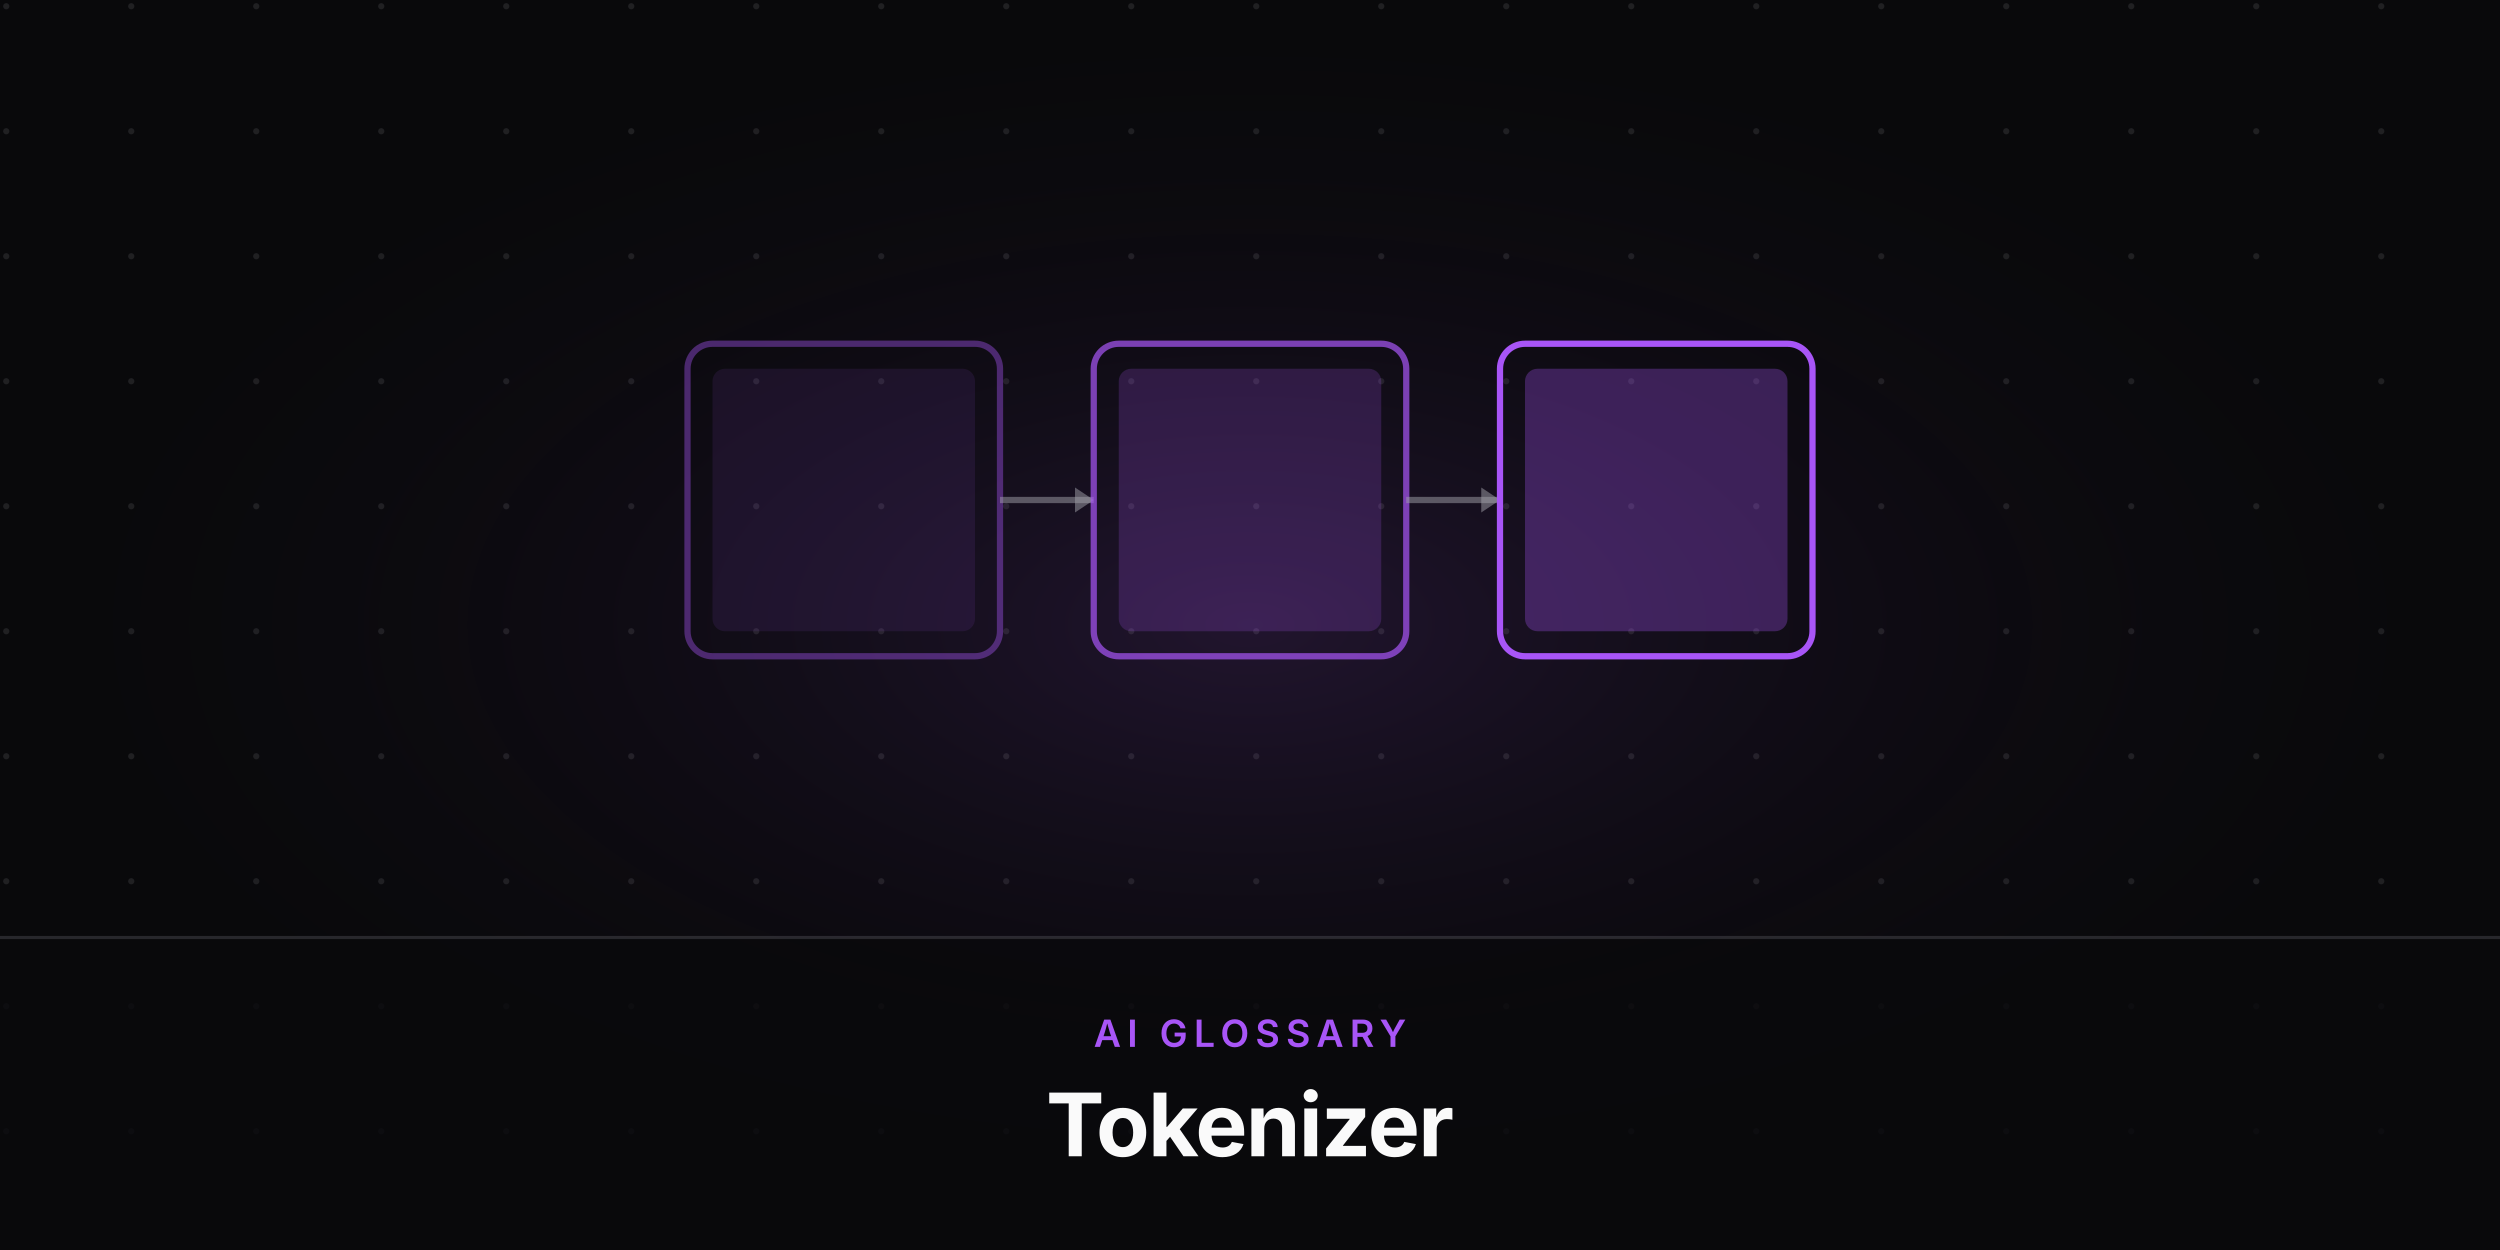
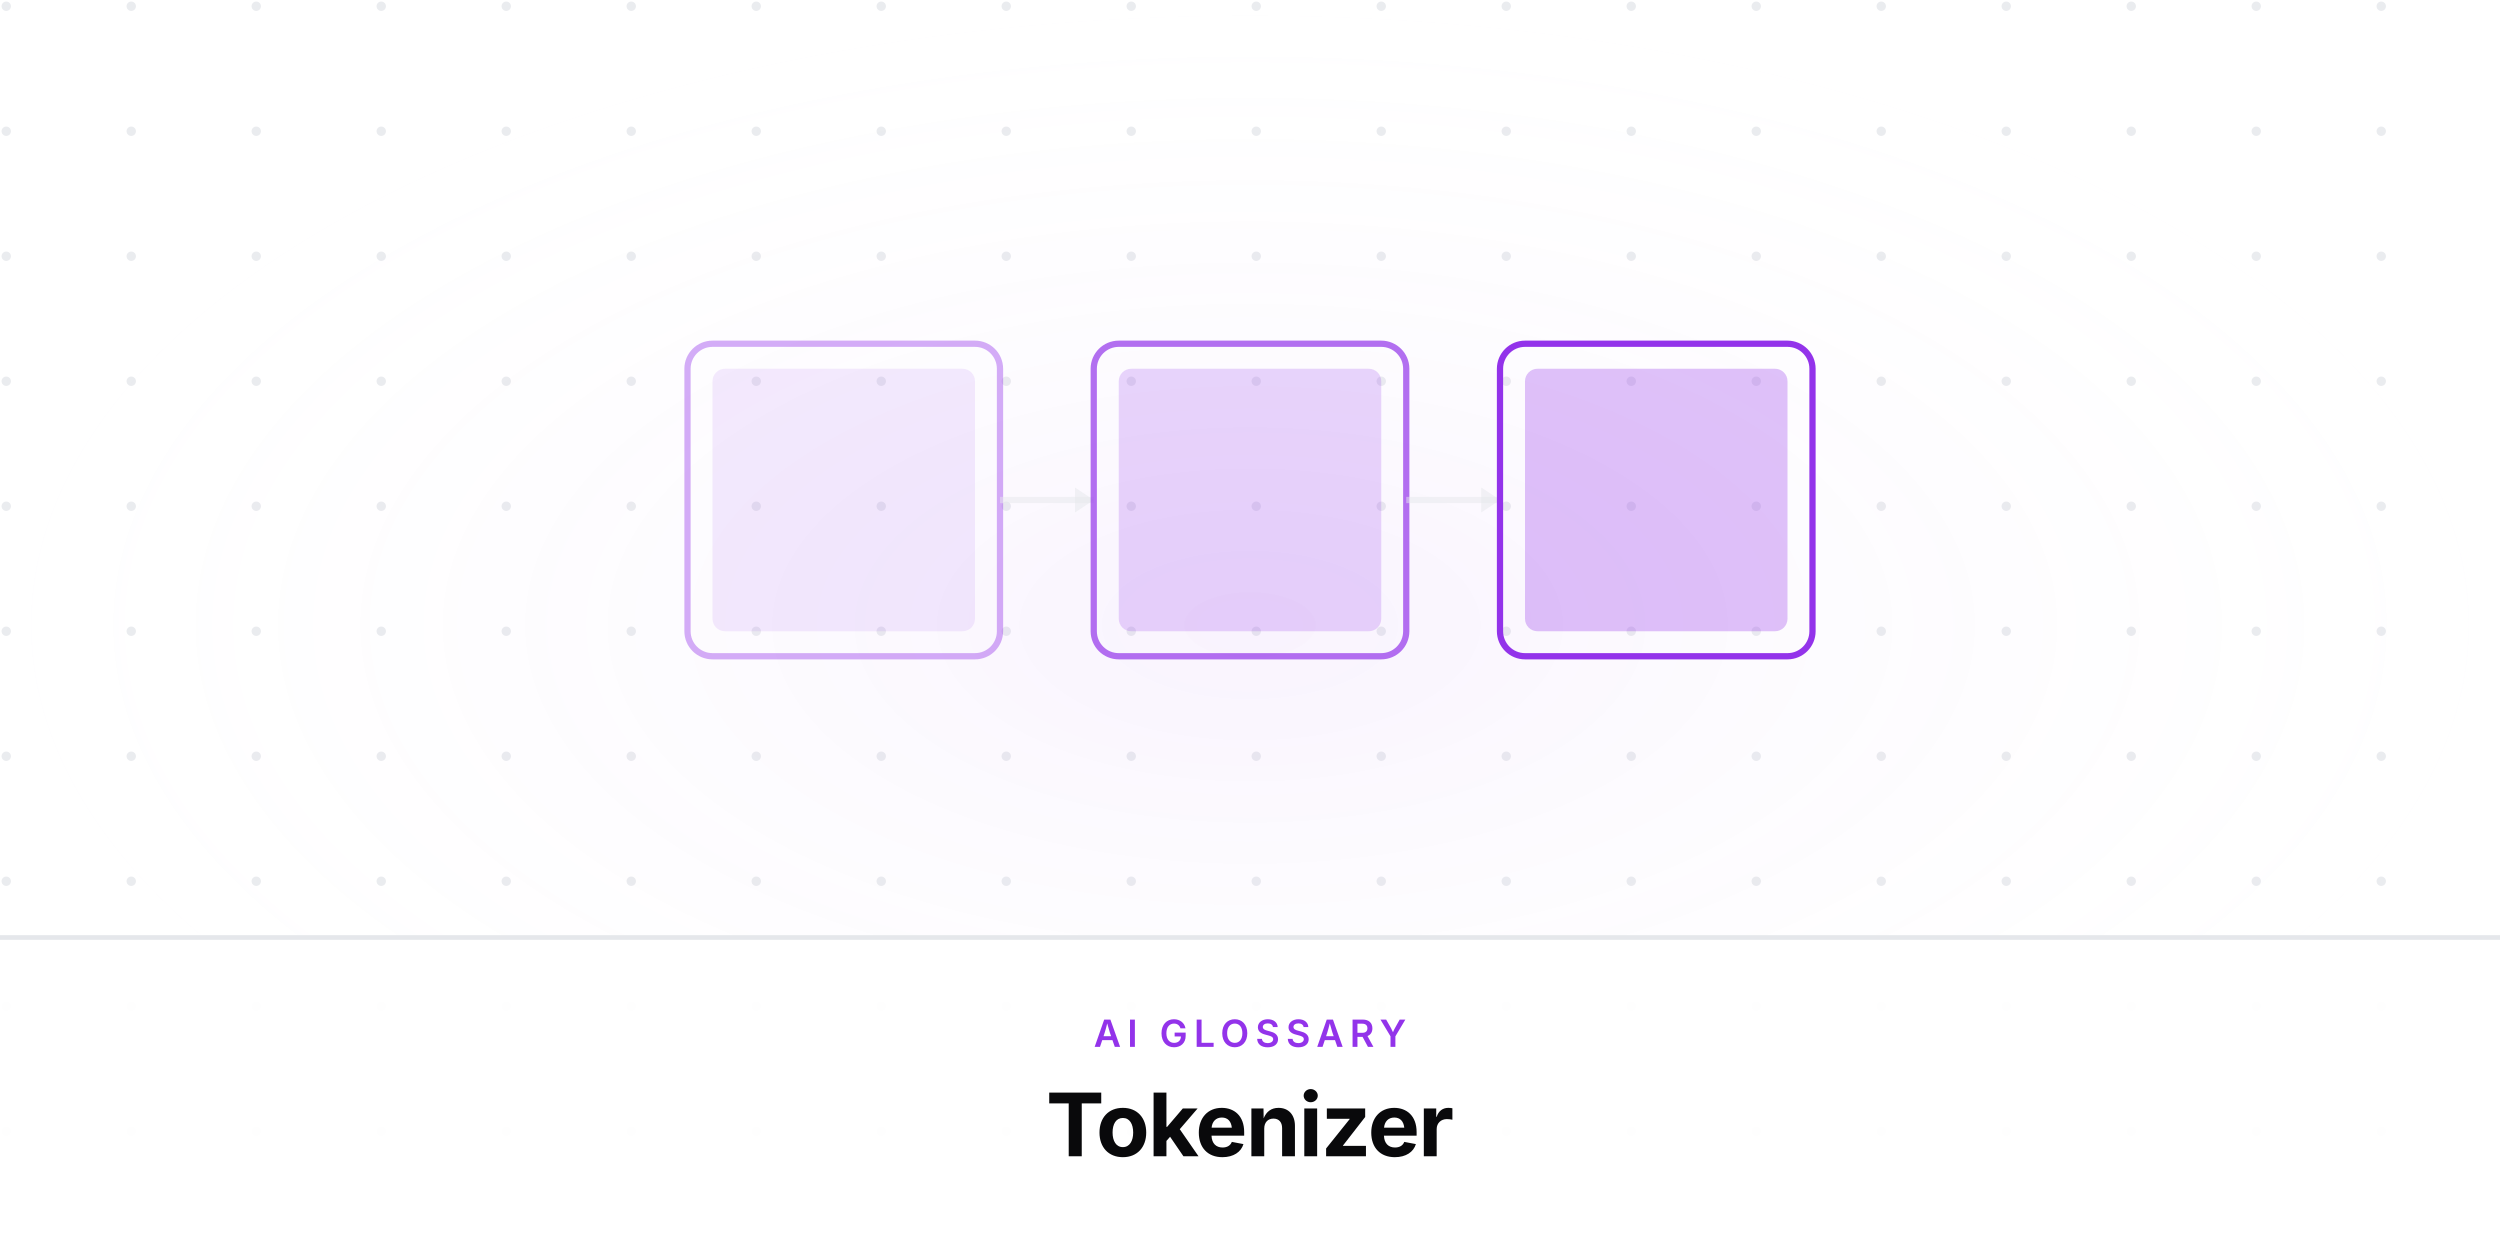
<svg xmlns="http://www.w3.org/2000/svg" viewBox="0 0 800 400" width="800" height="400">
  <defs>
    <radialGradient id="glow" cx="50%" cy="50%" r="50%">
-       <stop offset="0%" stop-color="rgba(168,85,247,0.15)" />
-       <stop offset="100%" stop-color="#09090b" stop-opacity="0" />
+       <stop offset="0%" stop-color="rgba(147,51,234,0.06)" />
+       <stop offset="100%" stop-color="#ffffff" stop-opacity="0" />
    </radialGradient>
    <pattern id="grid" width="40" height="40" patternUnits="userSpaceOnUse">
-       <circle cx="2" cy="2" r="1" fill="#a1a1aa" opacity="0.15" />
+       <circle cx="2" cy="2" r="1.5" fill="#e5e7eb" opacity="0.8" />
    </pattern>
  </defs>
-   <rect width="800" height="400" fill="#09090b" />
+   <rect width="800" height="400" fill="#ffffff" />
  <rect width="800" height="400" fill="url(#grid)" />
  <rect x="0" y="0" width="800" height="400" fill="url(#glow)" />
  <g transform="translate(0, -20)">
-     <rect x="220" y="130" width="100" height="100" rx="8" fill="none" stroke="#a855f7" stroke-width="2" opacity="0.4" />
-     <rect x="228" y="138" width="84" height="84" rx="4" fill="#a855f7" opacity="0.1" />
-     <line x1="320" y1="180" x2="350" y2="180" stroke="#a1a1aa" stroke-width="2" opacity="0.5" />
-     <polygon points="344,176 350,180 344,184" fill="#a1a1aa" opacity="0.5" />
-     <rect x="350" y="130" width="100" height="100" rx="8" fill="none" stroke="#a855f7" stroke-width="2" opacity="0.7" />
-     <rect x="358" y="138" width="84" height="84" rx="4" fill="#a855f7" opacity="0.2" />
-     <line x1="450" y1="180" x2="480" y2="180" stroke="#a1a1aa" stroke-width="2" opacity="0.5" />
-     <polygon points="474,176 480,180 474,184" fill="#a1a1aa" opacity="0.5" />
-     <rect x="480" y="130" width="100" height="100" rx="8" fill="none" stroke="#a855f7" stroke-width="2" opacity="1" />
-     <rect x="488" y="138" width="84" height="84" rx="4" fill="#a855f7" opacity="0.3" />
+     <rect x="220" y="130" width="100" height="100" rx="8" fill="none" stroke="#9333ea" stroke-width="2" opacity="0.4" />
+     <rect x="228" y="138" width="84" height="84" rx="4" fill="#9333ea" opacity="0.1" />
+     <line x1="320" y1="180" x2="350" y2="180" stroke="#e5e7eb" stroke-width="2" opacity="0.5" />
+     <polygon points="344,176 350,180 344,184" fill="#e5e7eb" opacity="0.5" />
+     <rect x="350" y="130" width="100" height="100" rx="8" fill="none" stroke="#9333ea" stroke-width="2" opacity="0.7" />
+     <rect x="358" y="138" width="84" height="84" rx="4" fill="#9333ea" opacity="0.2" />
+     <line x1="450" y1="180" x2="480" y2="180" stroke="#e5e7eb" stroke-width="2" opacity="0.5" />
+     <polygon points="474,176 480,180 474,184" fill="#e5e7eb" opacity="0.5" />
+     <rect x="480" y="130" width="100" height="100" rx="8" fill="none" stroke="#9333ea" stroke-width="2" opacity="1" />
+     <rect x="488" y="138" width="84" height="84" rx="4" fill="#9333ea" opacity="0.3" />
  </g>
-   <rect x="0" y="300" width="800" height="100" fill="#09090b" opacity="0.8" />
-   <line x1="0" y1="300" x2="800" y2="300" stroke="#a1a1aa" stroke-opacity="0.2" stroke-width="1" />
-   <text x="400" y="335" font-family="'Inter',sans-serif" font-weight="600" font-size="12" fill="#a855f7" text-anchor="middle" letter-spacing="2" text-transform="uppercase">AI GLOSSARY</text>
-   <text x="400" y="370" font-family="'Inter',sans-serif" font-weight="700" font-size="28" fill="#fafafa" text-anchor="middle" letter-spacing="-0.5">Tokenizer</text>
+   <rect x="0" y="300" width="800" height="100" fill="#ffffff" opacity="0.95" />
+   <line x1="0" y1="300" x2="800" y2="300" stroke="#e5e7eb" stroke-opacity="1" stroke-width="1.5" />
+   <text x="400" y="335" font-family="'Inter',sans-serif" font-weight="600" font-size="12" fill="#9333ea" text-anchor="middle" letter-spacing="2" text-transform="uppercase">AI GLOSSARY</text>
+   <text x="400" y="370" font-family="'Inter',sans-serif" font-weight="700" font-size="28" fill="#09090b" text-anchor="middle" letter-spacing="-0.5">Tokenizer</text>
</svg>
